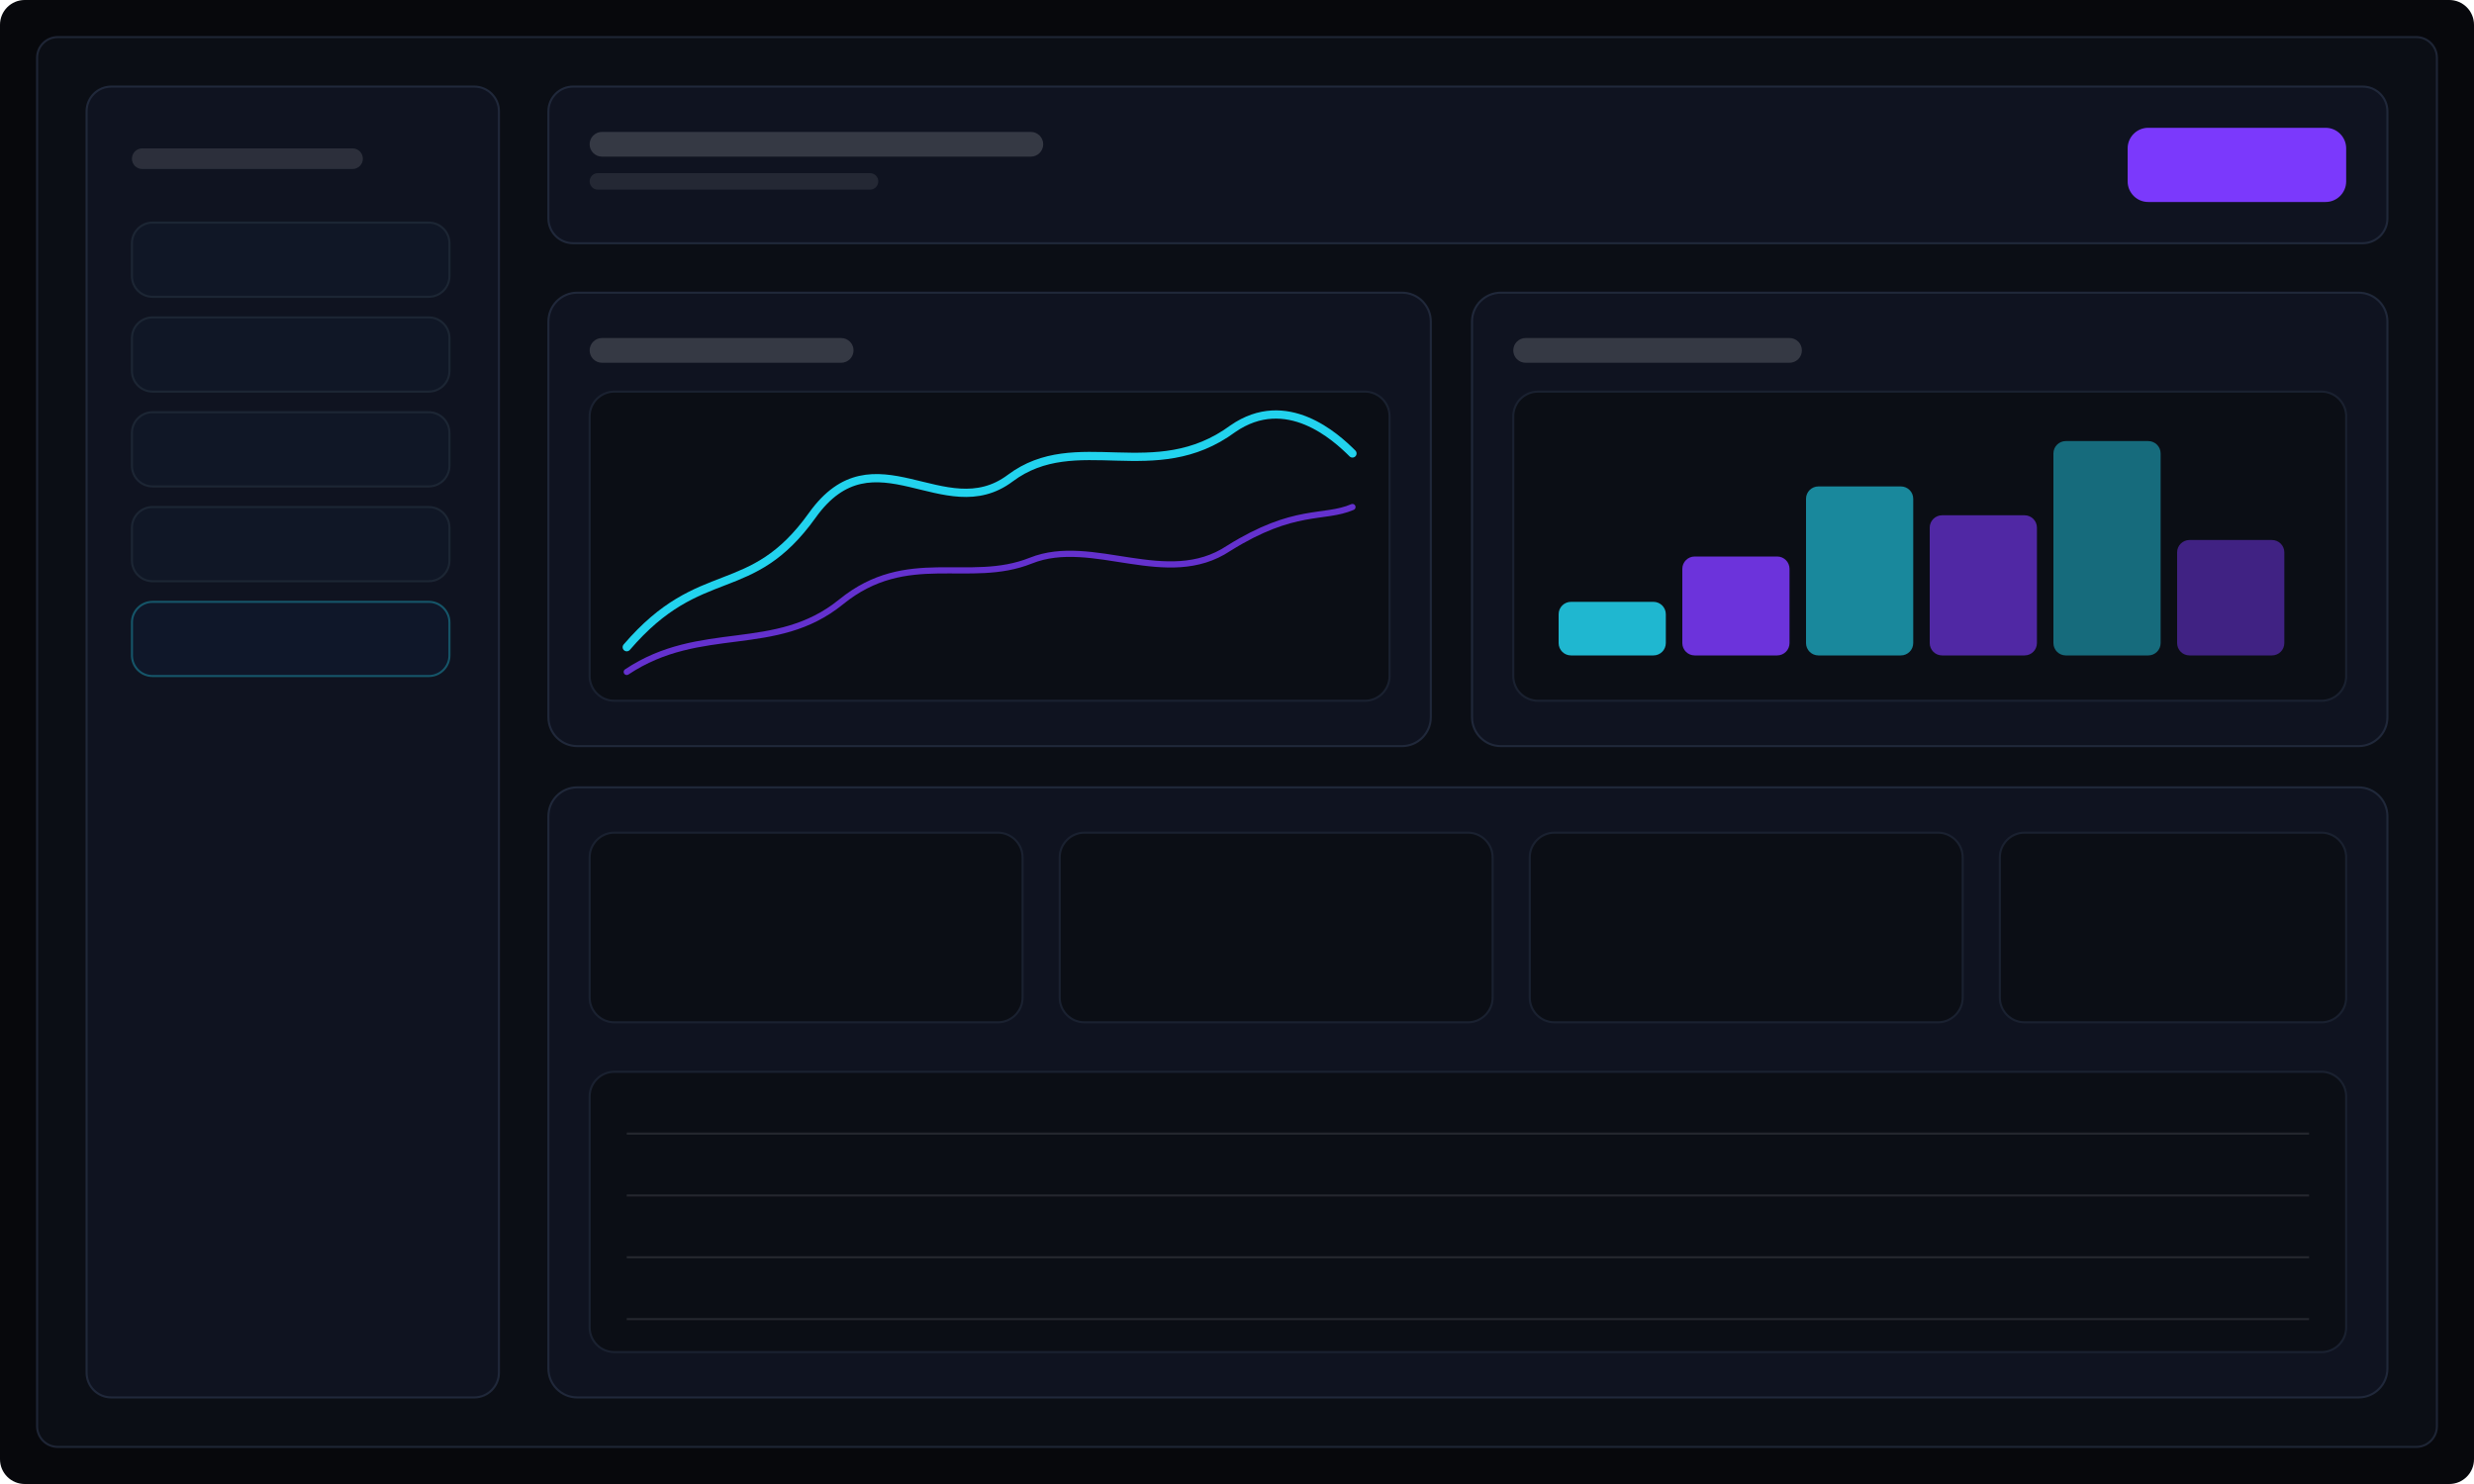
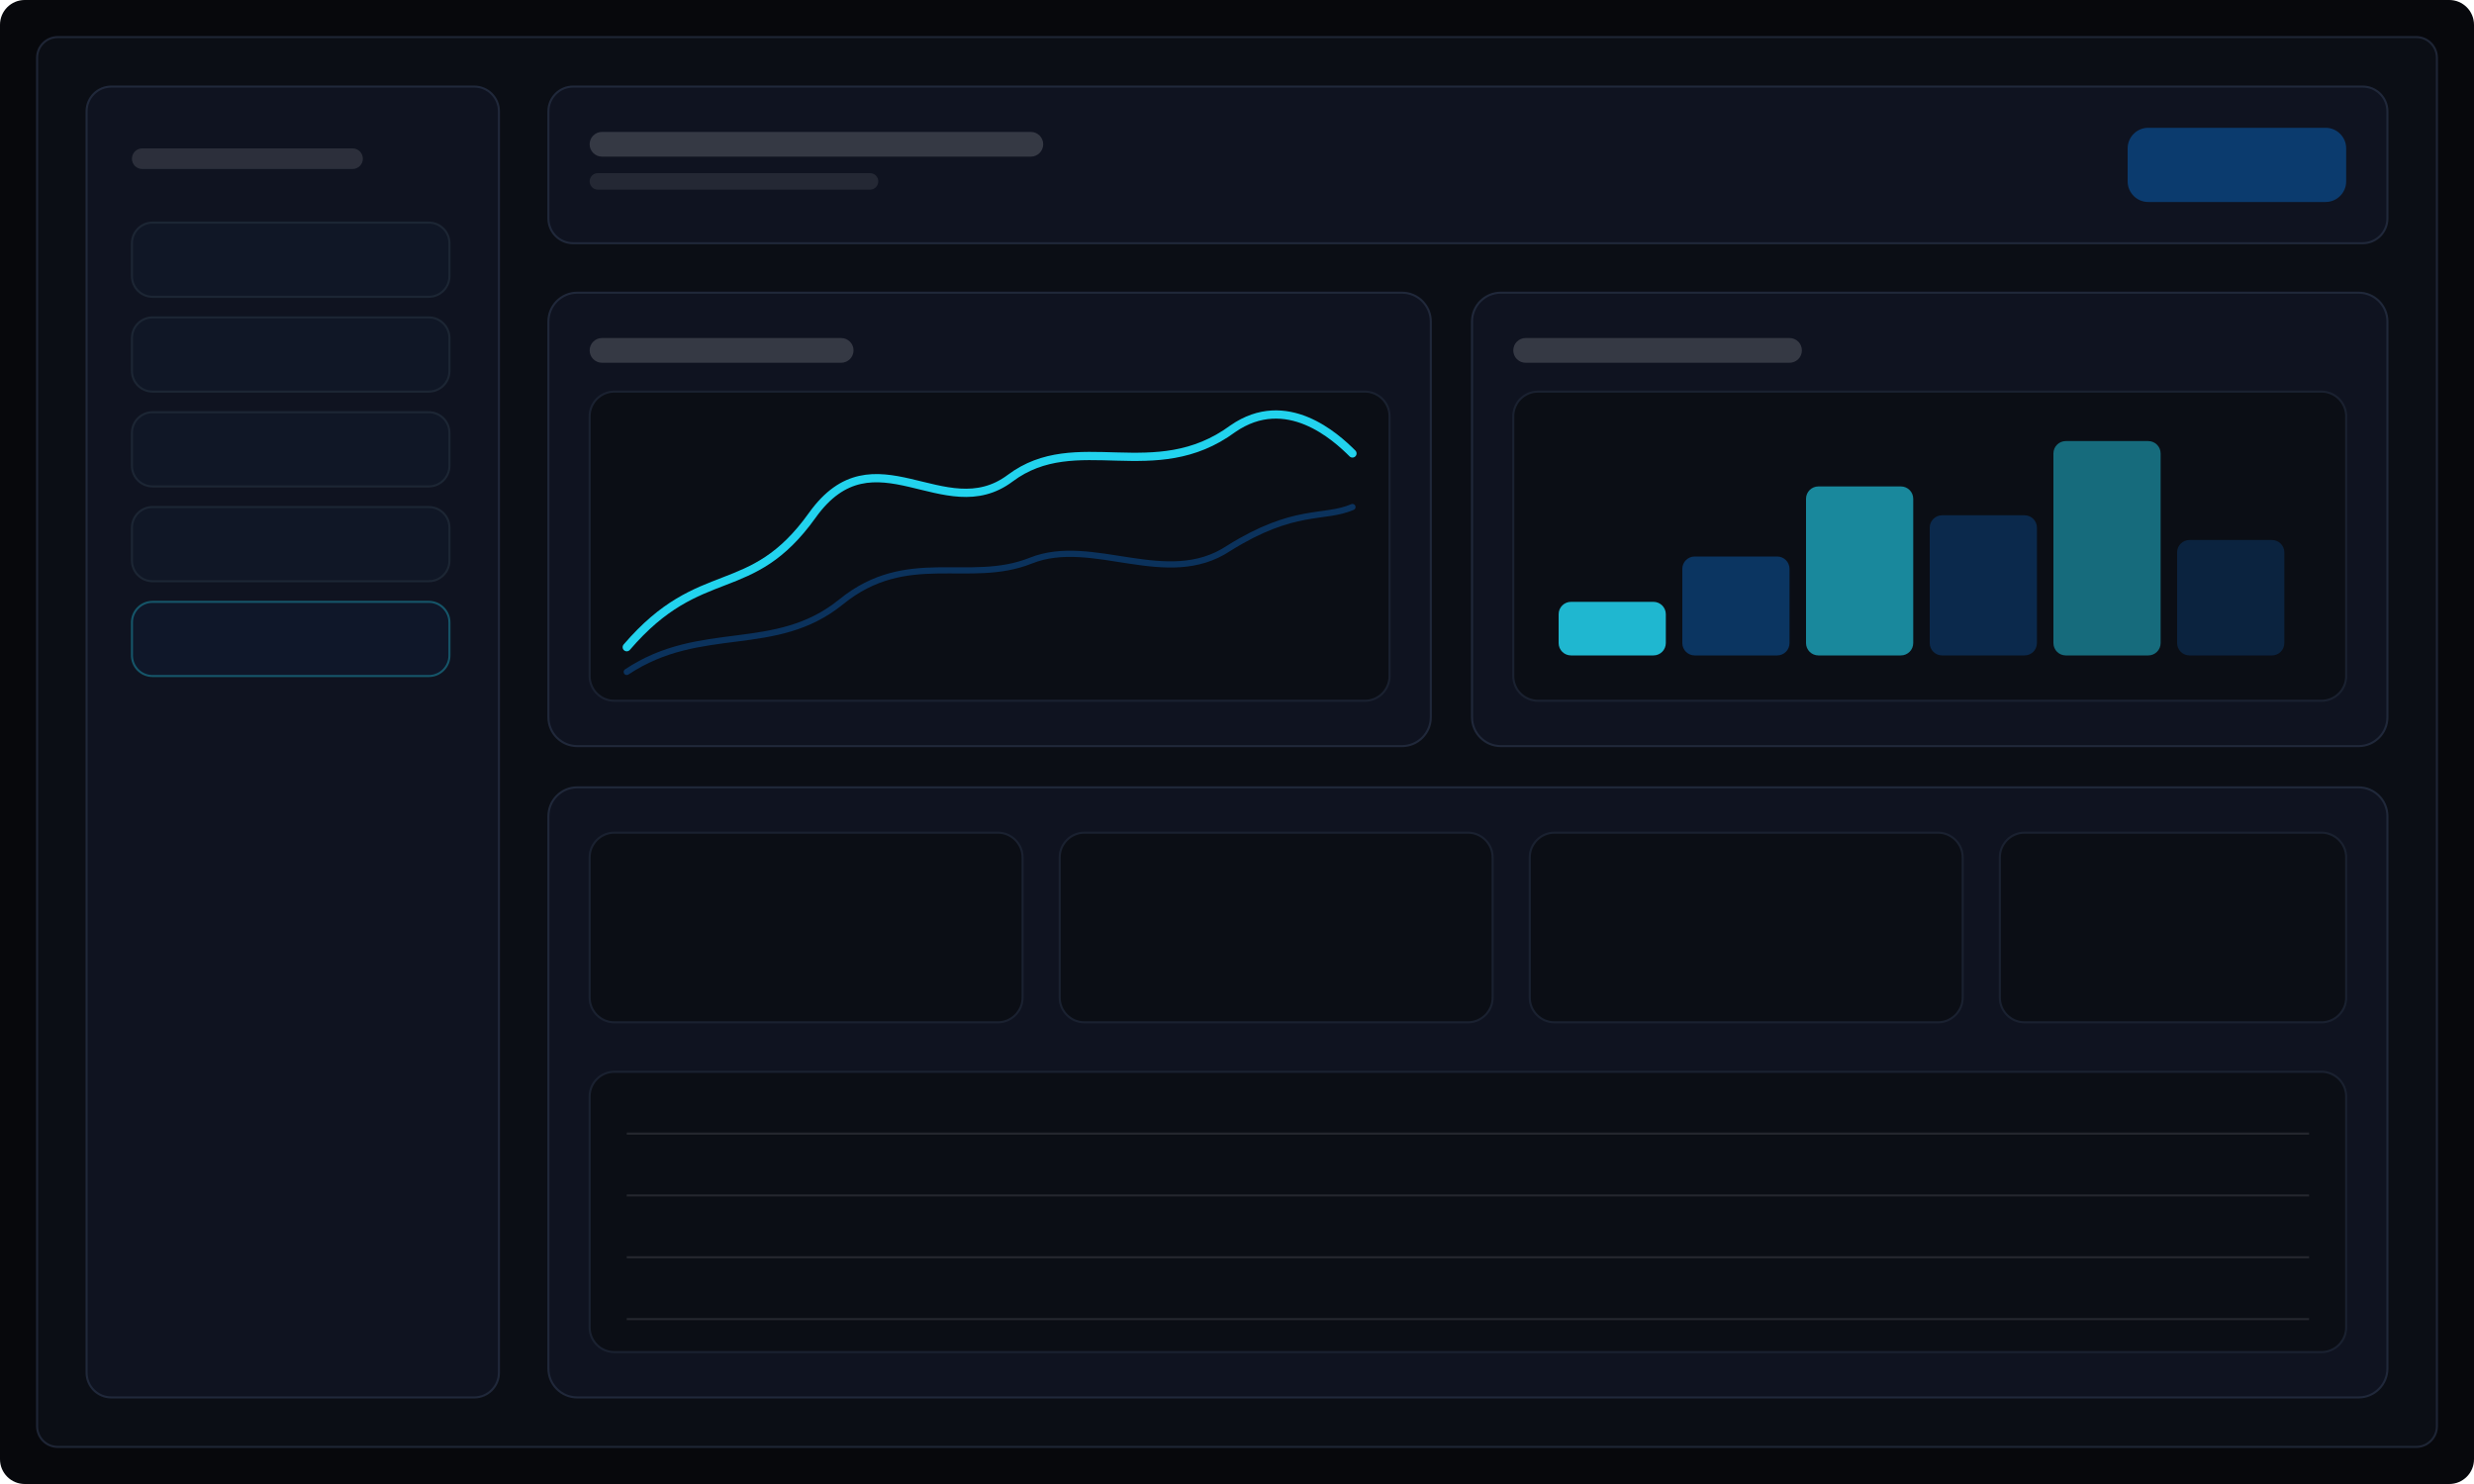
<svg xmlns="http://www.w3.org/2000/svg" width="1200" height="720" viewBox="0 0 1200 720" fill="none">
  <rect width="1200" height="720" rx="12" fill="#07080C" />
  <rect x="18" y="18" width="1164" height="684" rx="10" fill="#0B0E15" stroke="#1E2535" />
  <rect x="42" y="42" width="200" height="636" rx="12" fill="#0F1320" stroke="#20283A" />
  <rect x="266" y="42" width="892" height="76" rx="12" fill="#0F1320" stroke="#20283A" />
  <rect x="286" y="64" width="220" height="12" rx="6" fill="#E5E7EB" fill-opacity="0.18" />
  <rect x="286" y="84" width="140" height="8" rx="4" fill="#E5E7EB" fill-opacity="0.1" />
-   <rect x="1032" y="62" width="106" height="36" rx="10" fill="#7B39FC" />
+   <rect x="1032" y="62" width="106" height="36" rx="10" fill="#0B3B6E" />
  <rect x="266" y="142" width="428" height="220" rx="14" fill="#0F1320" stroke="#20283A" />
  <rect x="714" y="142" width="444" height="220" rx="14" fill="#0F1320" stroke="#20283A" />
  <rect x="266" y="382" width="892" height="296" rx="14" fill="#0F1320" stroke="#20283A" />
  <rect x="286" y="164" width="128" height="12" rx="6" fill="#E5E7EB" fill-opacity="0.18" />
  <rect x="286" y="190" width="388" height="150" rx="12" fill="#0B0E15" stroke="#1A2130" />
  <path d="M304 314C340 272 364 292 394 250C424 208 458 256 490 232C522 208 560 236 598 208C624 190 648 212 656 220" stroke="#22D3EE" stroke-width="4" stroke-linecap="round" />
-   <path d="M304 326C340 302 376 318 408 292C440 266 470 284 500 272C530 260 566 286 596 266C628 246 642 252 656 246" stroke="#7B39FC" stroke-width="3" stroke-linecap="round" opacity="0.8" />
+   <path d="M304 326C340 302 376 318 408 292C440 266 470 284 500 272C530 260 566 286 596 266C628 246 642 252 656 246" stroke="#0B3B6E" stroke-width="3" stroke-linecap="round" opacity="0.8" />
  <rect x="734" y="164" width="140" height="12" rx="6" fill="#E5E7EB" fill-opacity="0.18" />
  <rect x="734" y="190" width="404" height="150" rx="12" fill="#0B0E15" stroke="#1A2130" />
  <g opacity="0.95">
    <rect x="756" y="292" width="52" height="26" rx="6" fill="#22D3EE" fill-opacity="0.9" />
-     <rect x="816" y="270" width="52" height="48" rx="6" fill="#7B39FC" fill-opacity="0.9" />
+     <rect x="816" y="270" width="52" height="48" rx="6" fill="#0B3B6E" fill-opacity="0.9" />
    <rect x="876" y="236" width="52" height="82" rx="6" fill="#22D3EE" fill-opacity="0.65" />
-     <rect x="936" y="250" width="52" height="68" rx="6" fill="#7B39FC" fill-opacity="0.65" />
+     <rect x="936" y="250" width="52" height="68" rx="6" fill="#0B3B6E" fill-opacity="0.65" />
    <rect x="996" y="214" width="52" height="104" rx="6" fill="#22D3EE" fill-opacity="0.5" />
-     <rect x="1056" y="262" width="52" height="56" rx="6" fill="#7B39FC" fill-opacity="0.5" />
+     <rect x="1056" y="262" width="52" height="56" rx="6" fill="#0B3B6E" fill-opacity="0.5" />
  </g>
  <rect x="286" y="404" width="210" height="92" rx="12" fill="#0B0E15" stroke="#1A2130" />
  <rect x="514" y="404" width="210" height="92" rx="12" fill="#0B0E15" stroke="#1A2130" />
  <rect x="742" y="404" width="210" height="92" rx="12" fill="#0B0E15" stroke="#1A2130" />
  <rect x="970" y="404" width="168" height="92" rx="12" fill="#0B0E15" stroke="#1A2130" />
  <rect x="286" y="520" width="852" height="136" rx="12" fill="#0B0E15" stroke="#1A2130" />
  <g opacity="0.12">
    <path d="M304 550H1120" stroke="#E5E7EB" />
    <path d="M304 580H1120" stroke="#E5E7EB" />
    <path d="M304 610H1120" stroke="#E5E7EB" />
    <path d="M304 640H1120" stroke="#E5E7EB" />
  </g>
  <g opacity="0.85">
    <rect x="64" y="72" width="112" height="10" rx="5" fill="#E5E7EB" fill-opacity="0.16" />
    <rect x="64" y="108" width="154" height="36" rx="10" fill="#111827" stroke="#1F2937" />
    <rect x="64" y="154" width="154" height="36" rx="10" fill="#111827" stroke="#1F2937" />
    <rect x="64" y="200" width="154" height="36" rx="10" fill="#111827" stroke="#1F2937" />
    <rect x="64" y="246" width="154" height="36" rx="10" fill="#111827" stroke="#1F2937" />
    <rect x="64" y="292" width="154" height="36" rx="10" fill="#0F172A" stroke="#22D3EE" stroke-opacity="0.4" />
  </g>
</svg>
